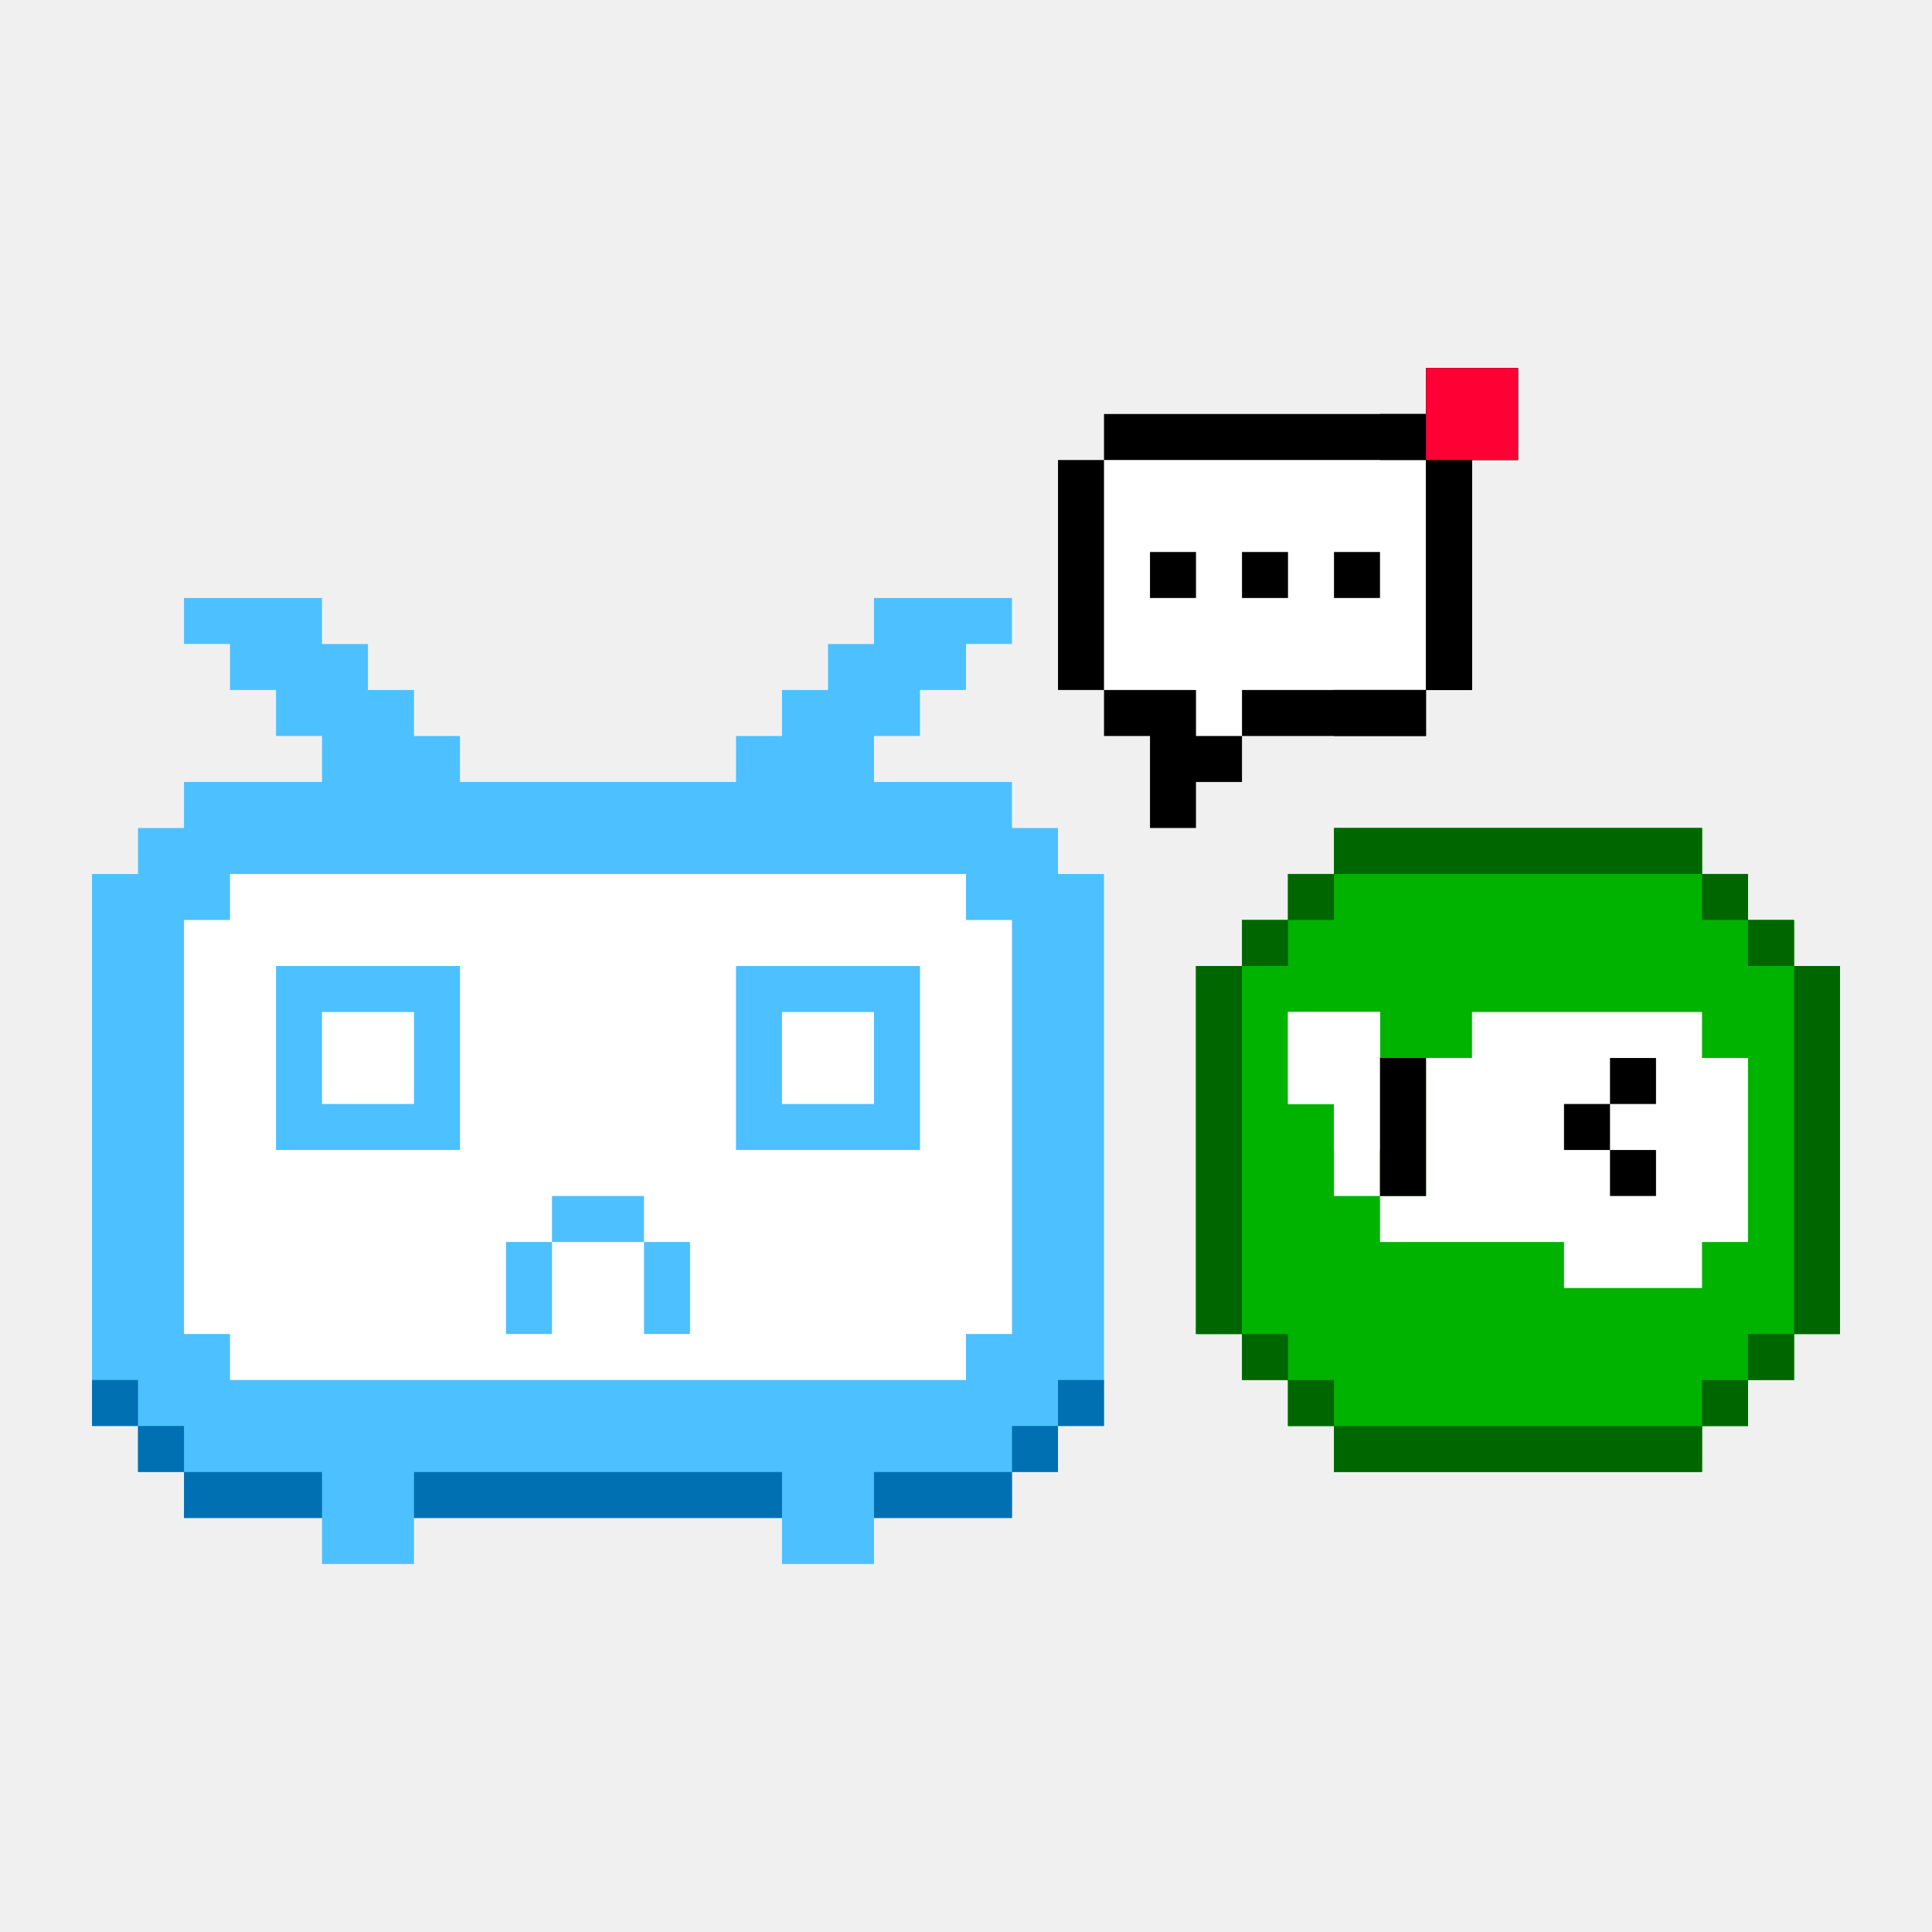
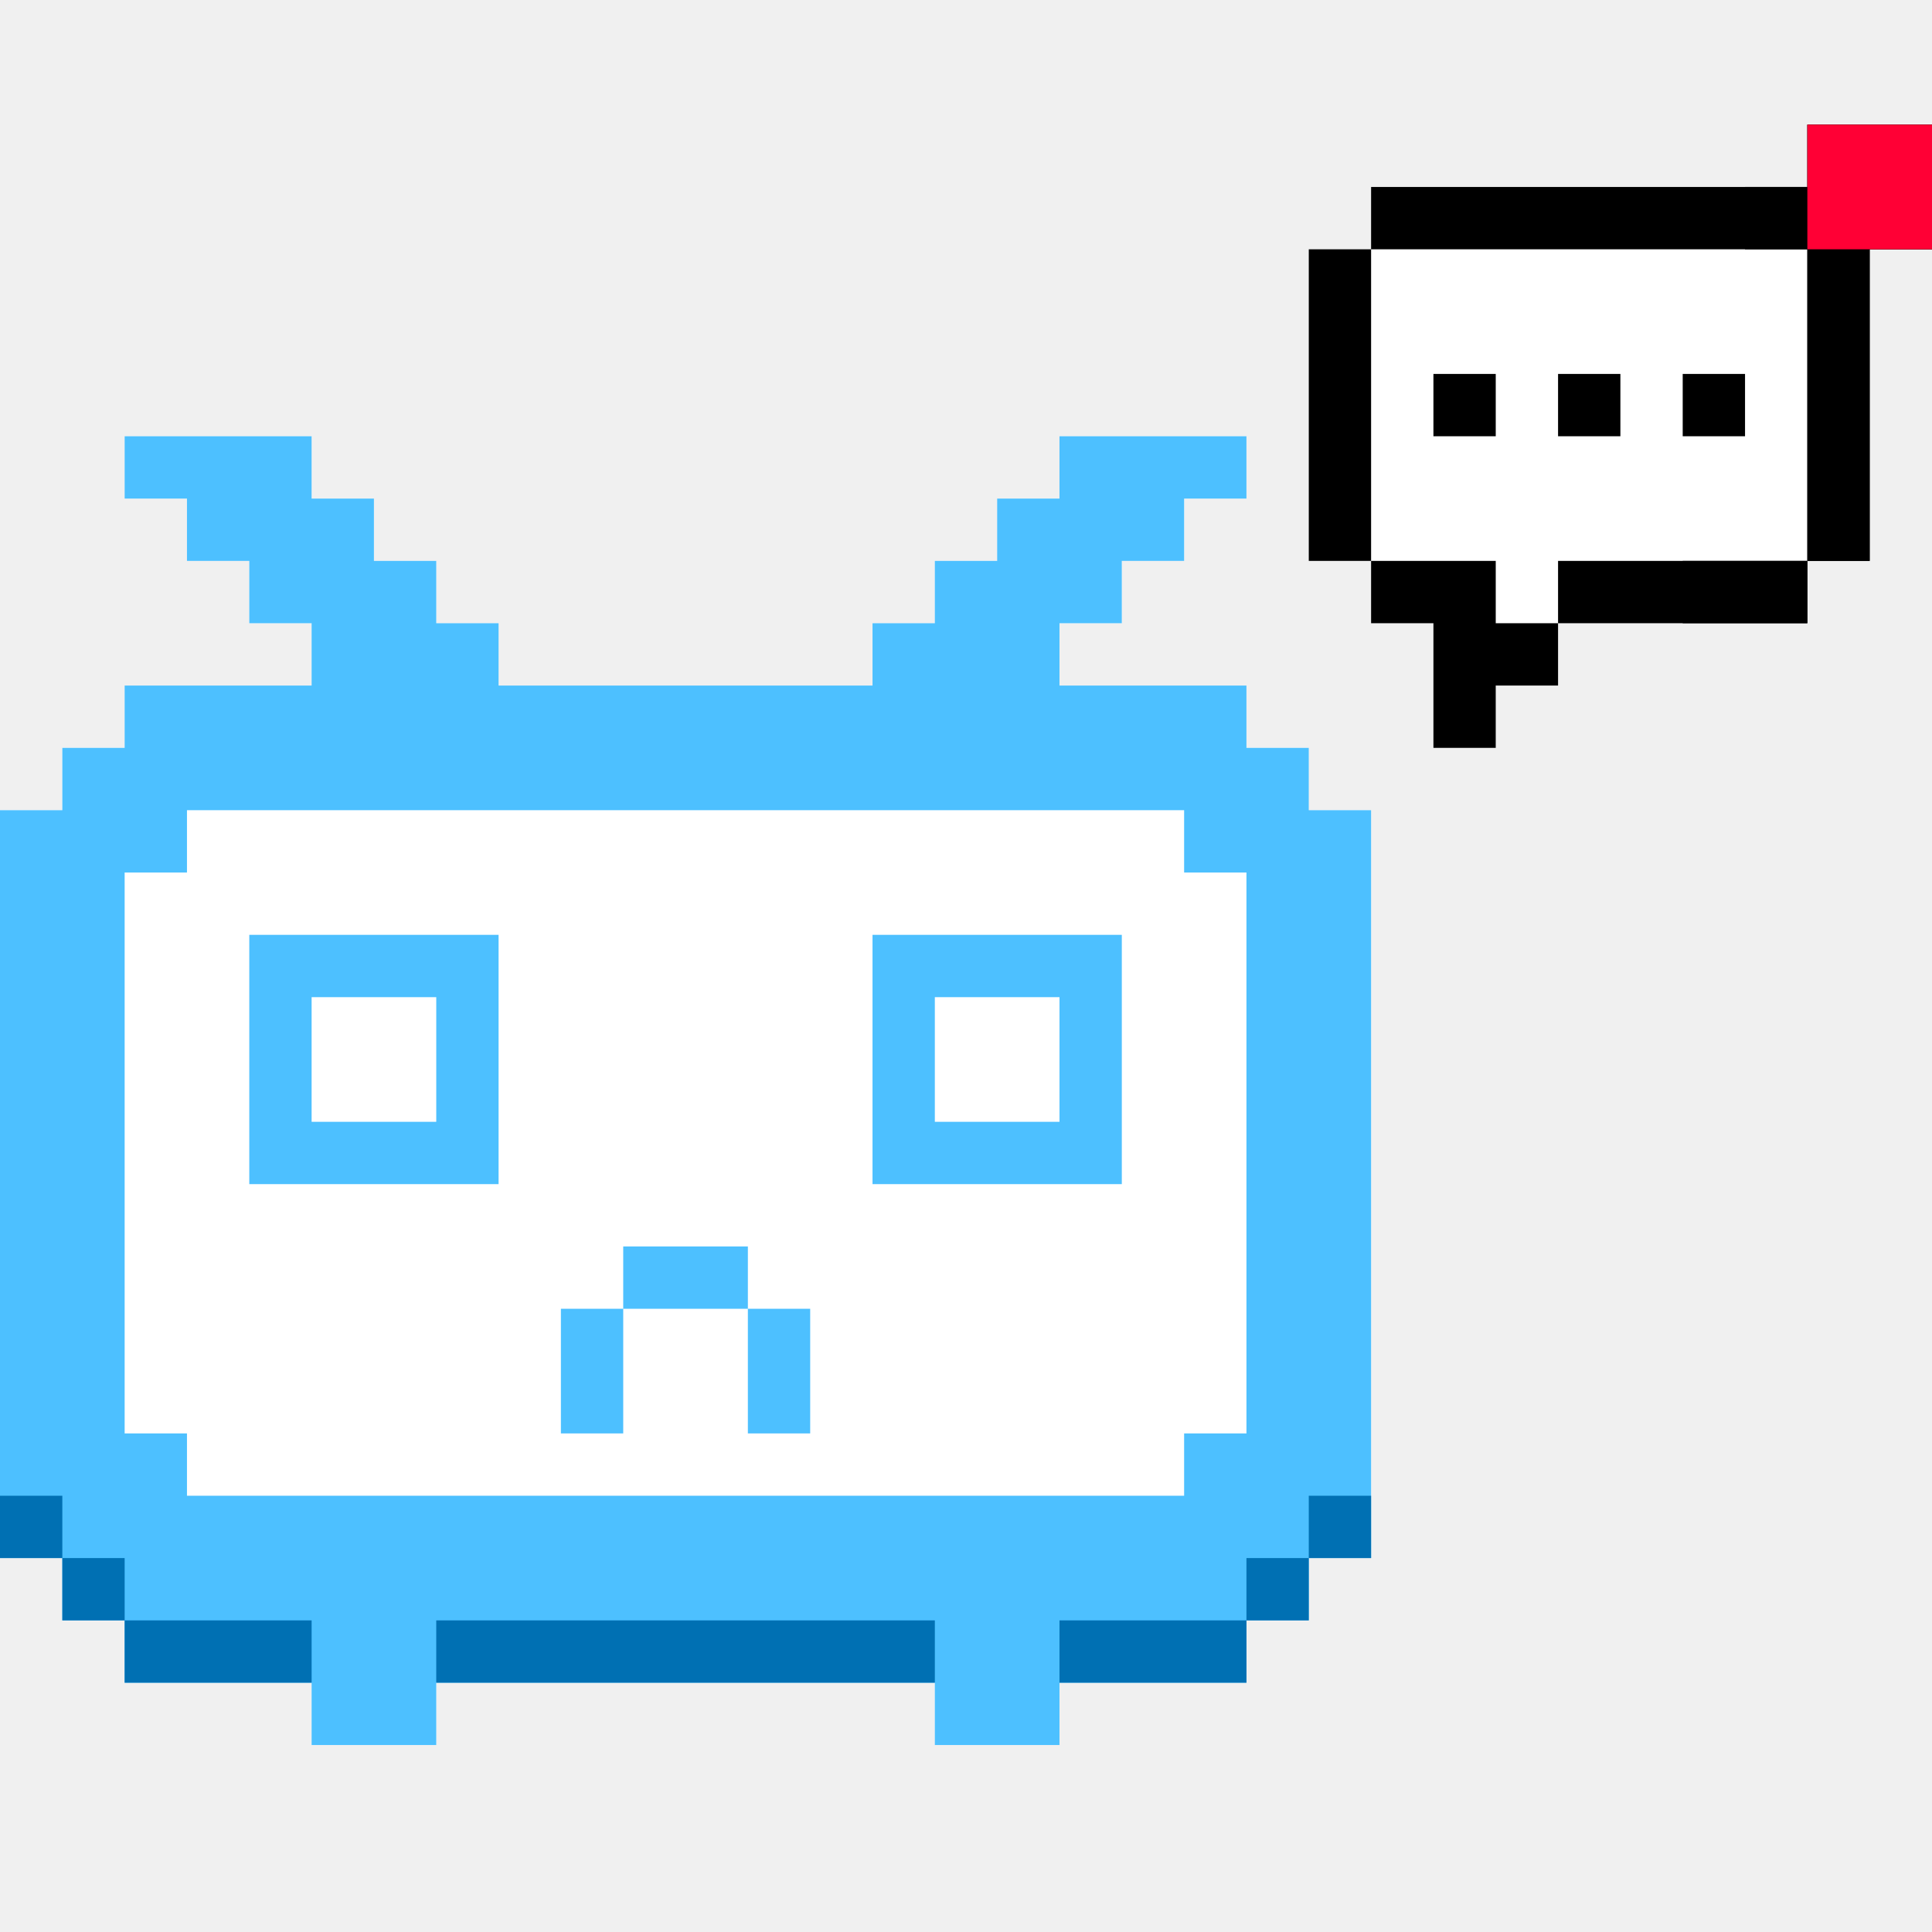
- <svg xmlns="http://www.w3.org/2000/svg" id="vt-svg" class="vt-work" aria-hidden="true" viewBox="0 0 42 42" width="42" height="42">
-   <path d="M0,0 L3,0 L3,1 L4,1 L4,2 L5,2 L5,3 L6,3 L6,4 L12,4 L12,3 L13,3 L13,2 L14,2 L14,1 L15,1 L15,0 L18,0 L18,1 L17,1 L17,2 L16,2 L16,3 L15,3 L15,4 L18,4 L18,5 L19,5 L19,6 L20,6 L20,18 L19,18 L19,19 L18,19 L18,20 L15,20 L15,21 L13,21 L13,20 L5,20 L5,21 L3,21 L3,20 L0,20 L0,19 L-1,19 L-1,18 L-2,18 L-2,6 L-1,6 L-1,5 L0,5 L0,4 L3,4 L3,3 L2,3 L2,2 L1,2 L1,1 L0,1 Z " transform="translate(4,13)" style="fill: #FFFFFF;" />
-   <path d="M0,0 L3,0 L3,1 L4,1 L4,2 L5,2 L5,3 L6,3 L6,4 L12,4 L12,3 L13,3 L13,2 L14,2 L14,1 L15,1 L15,0 L18,0 L18,1 L17,1 L17,2 L16,2 L16,3 L15,3 L15,4 L18,4 L18,5 L19,5 L19,6 L20,6 L20,18 L19,18 L19,19 L18,19 L18,20 L15,20 L15,21 L13,21 L13,20 L5,20 L5,21 L3,21 L3,20 L0,20 L0,19 L-1,19 L-1,18 L-2,18 L-2,6 L-1,6 L-1,5 L0,5 L0,4 L3,4 L3,3 L2,3 L2,2 L1,2 L1,1 L0,1 Z M1,6 L1,7 L0,7 L0,16 L1,16 L1,17 L17,17 L17,16 L18,16 L18,7 L17,7 L17,6 Z " transform="translate(4,13)" style="fill: #4DC0FF;" />
-   <path d="M0,0 L8,0 L8,1 L9,1 L9,2 L10,2 L10,3 L11,3 L11,11 L10,11 L10,12 L9,12 L9,13 L8,13 L8,14 L0,14 L0,13 L-1,13 L-1,12 L-2,12 L-2,11 L-3,11 L-3,3 L-2,3 L-2,2 L-1,2 L-1,1 L0,1 Z " transform="translate(29,18)" style="fill: #00B300;" />
-   <path d="M0,0 L8,0 L8,1 L9,1 L9,2 L10,2 L10,3 L11,3 L11,11 L10,11 L10,8 L9,8 L9,5 L8,5 L8,4 L3,4 L3,5 L2,5 L2,8 L1,8 L1,4 L-1,4 L-1,6 L-2,6 L-2,11 L-3,11 L-3,3 L-2,3 L-2,2 L-1,2 L-1,1 L0,1 Z M-2,11 L-1,11 L-1,12 L-2,12 Z M9,11 L10,11 L10,12 L9,12 Z M-1,12 L0,12 L0,13 L-1,13 Z M8,12 L9,12 L9,13 L8,13 Z M0,13 L8,13 L8,14 L0,14 Z " transform="translate(29,18)" style="fill: #00B300;" />
-   <path d="M0,0 L2,0 L2,2 L1,2 L1,7 L0,7 L0,8 L-4,8 L-4,9 L-5,9 L-5,10 L-6,10 L-6,8 L-7,8 L-7,7 L-8,7 L-8,2 L-7,2 L-7,1 L0,1 Z " transform="translate(31,8)" style="fill: #FFFFFF;" />
-   <path d="M0,0 L2,0 L2,4 L1,4 L1,2 L0,2 Z M4,0 L9,0 L9,1 L10,1 L10,5 L9,5 L9,6 L6,6 L6,5 L2,5 L2,4 L3,4 L3,1 L4,1 Z " transform="translate(28,22)" style="fill: #FFFFFF;" />
-   <path d="M0,0 L8,0 L8,1 L0,1 Z M-1,1 L0,1 L0,2 L-1,2 Z M8,1 L9,1 L9,2 L8,2 Z M-2,2 L-1,2 L-1,3 L-2,3 Z M9,2 L10,2 L10,3 L9,3 Z M-3,3 L-2,3 L-2,11 L-3,11 Z M10,3 L11,3 L11,11 L10,11 Z M-2,11 L-1,11 L-1,12 L-2,12 Z M9,11 L10,11 L10,12 L9,12 Z M-1,12 L0,12 L0,13 L-1,13 Z M8,12 L9,12 L9,13 L8,13 Z M0,13 L8,13 L8,14 L0,14 Z " transform="translate(29,18)" style="fill: #006600;" />
-   <path d="M0,0 L2,0 L2,2 L1,2 L1,7 L0,7 L0,2 L-7,2 L-7,1 L0,1 Z M-8,2 L-7,2 L-7,7 L-8,7 Z M-7,7 L-5,7 L-5,8 L-4,8 L-4,9 L-5,9 L-5,10 L-6,10 L-6,8 L-7,8 Z M-4,7 L0,7 L0,8 L-4,8 Z " transform="translate(31,8)" style="fill: #000000;" />
-   <path d="M0,0 L4,0 L4,4 L0,4 Z " transform="translate(16,21)" style="fill: #4DC0FF;" />
-   <path d="M0,0 L4,0 L4,4 L0,4 Z " transform="translate(6,21)" style="fill: #4DC0FF;" />
-   <path d="M0,0 L2,0 L2,2 L1,2 L1,7 L0,7 L0,2 L-1,2 L-1,1 L0,1 Z M-2,7 L0,7 L0,8 L-2,8 Z " transform="translate(31,8)" style="fill: #000000;" />
-   <path d="M0,0 L8,0 L8,1 L0,1 Z " transform="translate(9,32)" style="fill: #0070B3;" />
-   <path d="M0,0 L2,0 L2,1 L0,1 Z M-1,1 L0,1 L0,3 L-1,3 Z M2,1 L3,1 L3,3 L2,3 Z " transform="translate(12,26)" style="fill: #4DC0FF;" />
-   <path d="M0,0 L1,0 L1,1 L0,1 Z M-1,1 L0,1 L0,2 L-1,2 Z M-4,2 L-1,2 L-1,3 L-4,3 Z " transform="translate(23,30)" style="fill: #0070B3;" />
-   <path d="M0,0 L1,0 L1,1 L0,1 Z M1,1 L2,1 L2,2 L1,2 Z M2,2 L5,2 L5,3 L2,3 Z " transform="translate(2,30)" style="fill: #0070B3;" />
-   <path d="M0,0 L2,0 L2,3 L1,3 L1,2 L0,2 Z " transform="translate(28,22)" style="fill: #FFFFFF;" />
-   <path d="M0,0 L2,0 L2,2 L0,2 Z " transform="translate(17,22)" style="fill: #FFFFFF;" />
-   <path d="M0,0 L2,0 L2,2 L0,2 Z " transform="translate(7,22)" style="fill: #FFFFFF;" />
-   <path d="M0,0 L2,0 L2,2 L0,2 Z " transform="translate(31,8)" style="fill: #FF0035;" />
-   <path d="M0,0 L1,0 L1,3 L0,3 Z " transform="translate(30,23)" style="fill: #000000;" />
-   <path d="M0,0 L1,0 L1,1 L0,1 Z M-1,1 L0,1 L0,2 L-1,2 Z M0,2 L1,2 L1,3 L0,3 Z " transform="translate(35,23)" style="fill: #000000;" />
-   <path d="M0,0 L1,0 L1,1 L0,1 Z " transform="translate(29,12)" style="fill: #000000;" />
-   <path d="M0,0 L1,0 L1,1 L0,1 Z " transform="translate(27,12)" style="fill: #000000;" />
-   <path d="M0,0 L1,0 L1,1 L0,1 Z " transform="translate(25,12)" style="fill: #000000;" />
+ <svg xmlns="http://www.w3.org/2000/svg" id="vt-svg" class="vt-work" aria-hidden="true" viewBox="0 0 31 31" width="31" height="31">
+   <path d="M0,0 L3,0 L3,1 L4,1 L4,2 L5,2 L5,3 L6,3 L6,4 L12,4 L12,3 L13,3 L13,2 L14,2 L14,1 L15,1 L15,0 L18,0 L18,1 L17,1 L17,2 L16,2 L16,3 L15,3 L15,4 L18,4 L18,5 L19,5 L19,6 L20,6 L20,18 L19,18 L19,19 L18,19 L18,20 L15,20 L15,21 L13,21 L13,20 L5,20 L5,21 L3,21 L3,20 L0,20 L0,19 L-1,19 L-1,18 L-2,18 L-2,6 L-1,6 L-1,5 L0,5 L0,4 L3,4 L3,3 L2,3 L2,2 L1,2 L1,1 L0,1 Z " transform="translate(2,7)" style="fill: #FFFFFF;" />
+   <path d="M0,0 L3,0 L3,1 L4,1 L4,2 L5,2 L5,3 L6,3 L6,4 L12,4 L12,3 L13,3 L13,2 L14,2 L14,1 L15,1 L15,0 L18,0 L18,1 L17,1 L17,2 L16,2 L16,3 L15,3 L15,4 L18,4 L18,5 L19,5 L19,6 L20,6 L20,18 L19,18 L19,19 L18,19 L18,20 L15,20 L15,21 L13,21 L13,20 L5,20 L5,21 L3,21 L3,20 L0,20 L0,19 L-1,19 L-1,18 L-2,18 L-2,6 L-1,6 L-1,5 L0,5 L0,4 L3,4 L3,3 L2,3 L2,2 L1,2 L1,1 L0,1 Z M1,6 L1,7 L0,7 L0,16 L1,16 L1,17 L17,17 L17,16 L18,16 L18,7 L17,7 L17,6 Z " transform="translate(2,7)" style="fill: #4DC0FF;" />
+   <path d="M0,0 L2,0 L2,2 L1,2 L1,7 L0,7 L0,8 L-4,8 L-4,9 L-5,9 L-5,10 L-6,10 L-6,8 L-7,8 L-7,7 L-8,7 L-8,2 L-7,2 L-7,1 L0,1 Z " transform="translate(29,2)" style="fill: #FFFFFF;" />
+   <path d="M0,0 L2,0 L2,2 L1,2 L1,7 L0,7 L0,2 L-7,2 L-7,1 L0,1 Z M-8,2 L-7,2 L-7,7 L-8,7 Z M-7,7 L-5,7 L-5,8 L-4,8 L-4,9 L-5,9 L-5,10 L-6,10 L-6,8 L-7,8 Z M-4,7 L0,7 L0,8 L-4,8 Z " transform="translate(29,2)" style="fill: #000000;" />
+   <path d="M0,0 L4,0 L4,4 L0,4 Z " transform="translate(14,15)" style="fill: #4DC0FF;" />
+   <path d="M0,0 L4,0 L4,4 L0,4 Z " transform="translate(4,15)" style="fill: #4DC0FF;" />
+   <path d="M0,0 L2,0 L2,2 L1,2 L1,7 L0,7 L0,2 L-1,2 L-1,1 L0,1 Z M-2,7 L0,7 L0,8 L-2,8 Z " transform="translate(29,2)" style="fill: #000000;" />
+   <path d="M0,0 L8,0 L8,1 L0,1 Z " transform="translate(7,26)" style="fill: #0070B3;" />
+   <path d="M0,0 L2,0 L2,1 L0,1 Z M-1,1 L0,1 L0,3 L-1,3 Z M2,1 L3,1 L3,3 L2,3 Z " transform="translate(10,20)" style="fill: #4DC0FF;" />
+   <path d="M0,0 L1,0 L1,1 L0,1 Z M-1,1 L0,1 L0,2 L-1,2 Z M-4,2 L-1,2 L-1,3 L-4,3 Z " transform="translate(21,24)" style="fill: #0070B3;" />
+   <path d="M0,0 L1,0 L1,1 L0,1 Z M1,1 L2,1 L2,2 L1,2 Z M2,2 L5,2 L5,3 L2,3 Z " transform="translate(0,24)" style="fill: #0070B3;" />
+   <path d="M0,0 L2,0 L2,2 L0,2 Z " transform="translate(15,16)" style="fill: #FFFFFF;" />
+   <path d="M0,0 L2,0 L2,2 L0,2 Z " transform="translate(5,16)" style="fill: #FFFFFF;" />
+   <path d="M0,0 L2,0 L2,2 L0,2 Z " transform="translate(29,2)" style="fill: #FF0035;" />
+   <path d="M0,0 L1,0 L1,1 L0,1 Z " transform="translate(27,6)" style="fill: #000000;" />
+   <path d="M0,0 L1,0 L1,1 L0,1 Z " transform="translate(25,6)" style="fill: #000000;" />
+   <path d="M0,0 L1,0 L1,1 L0,1 Z " transform="translate(23,6)" style="fill: #000000;" />
</svg>
